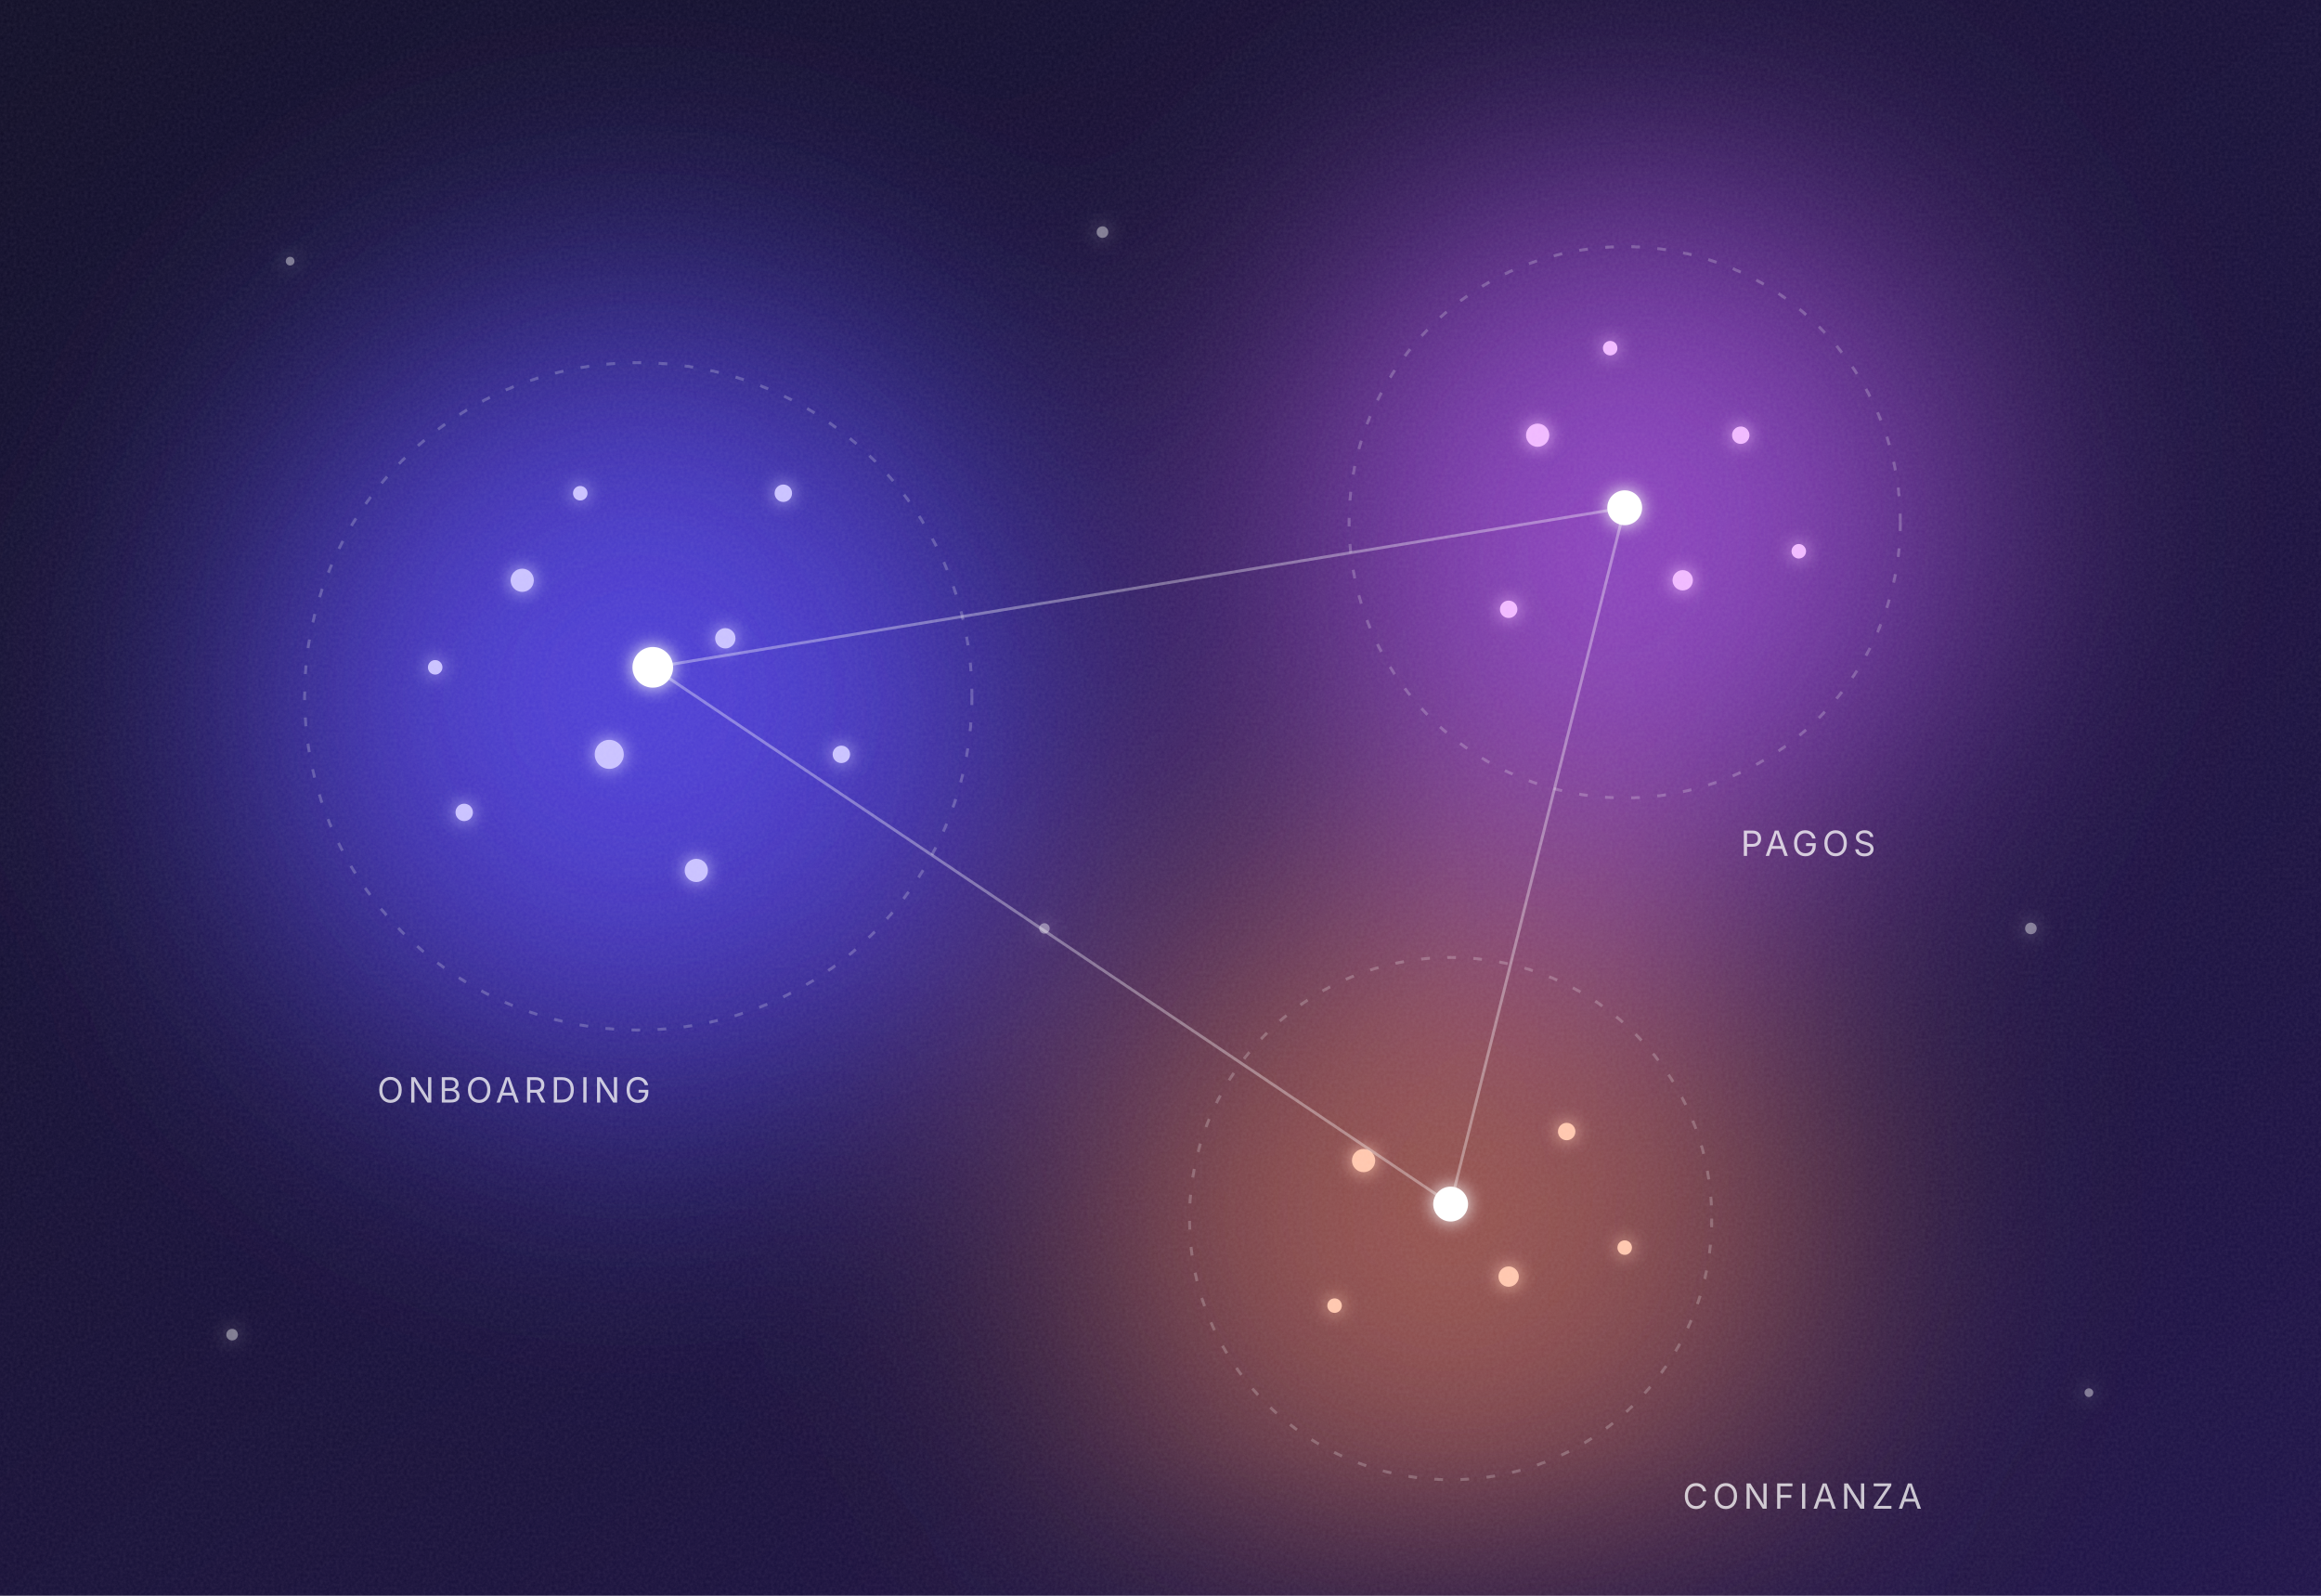
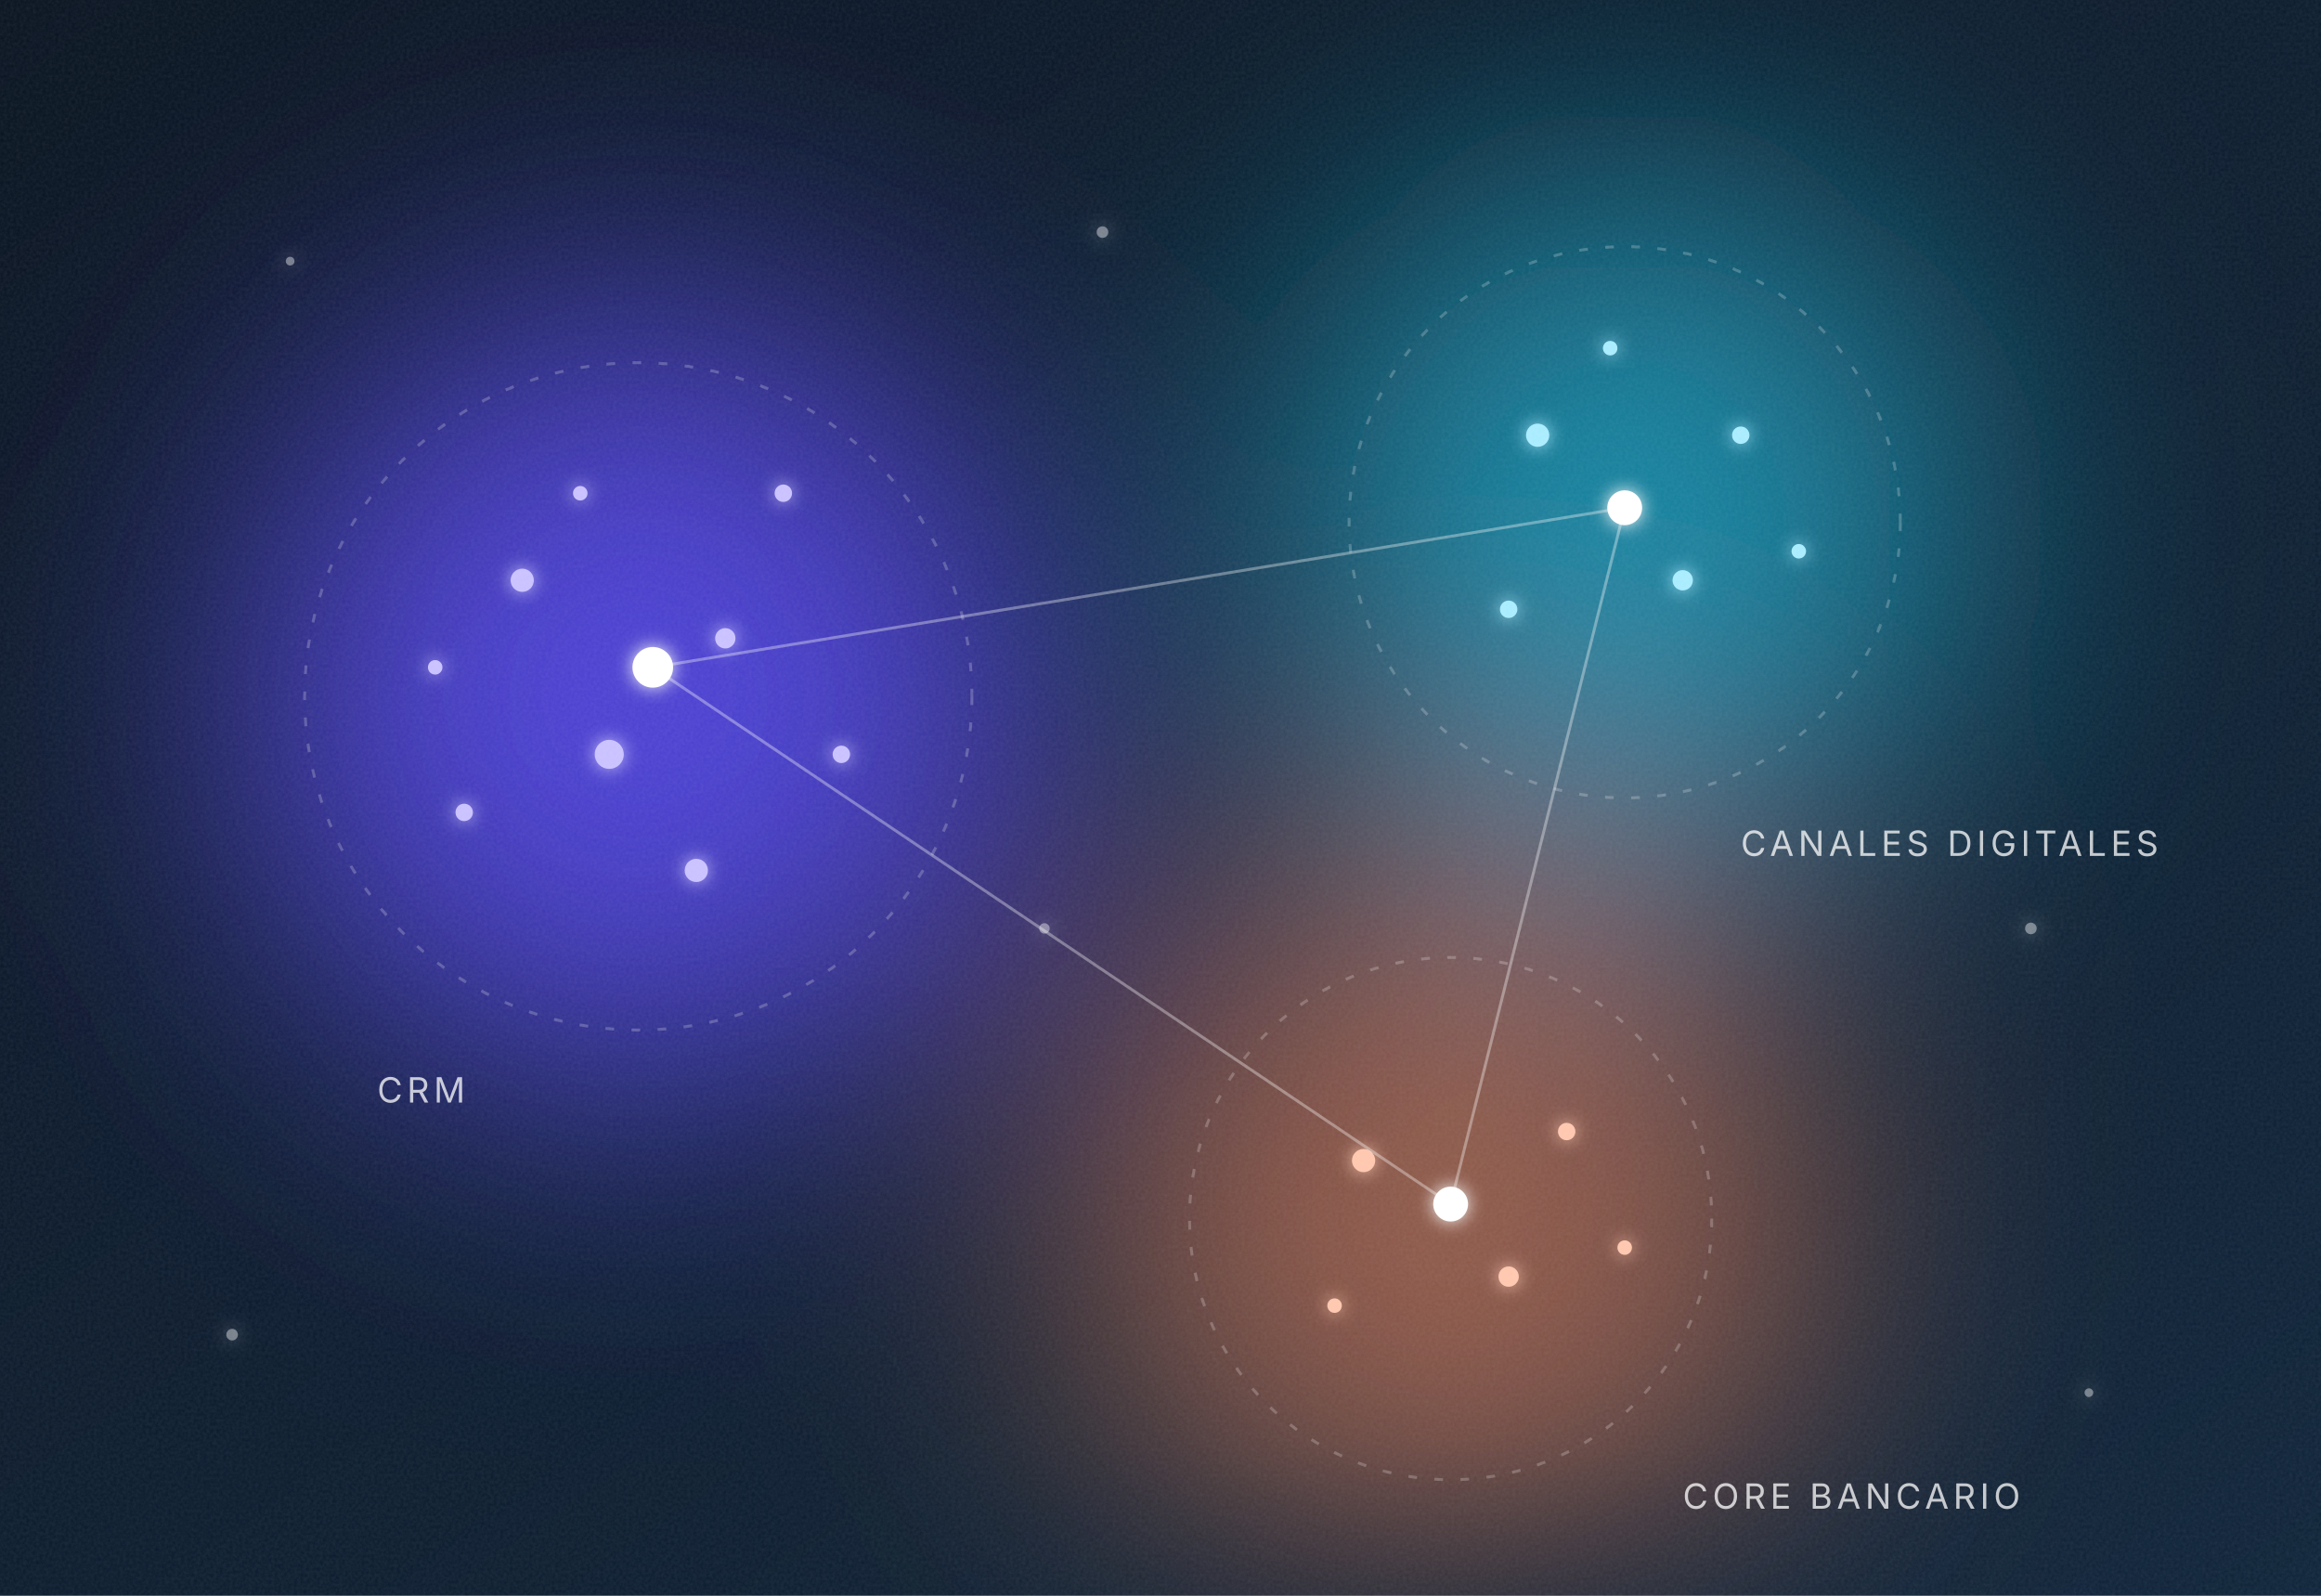
<svg xmlns="http://www.w3.org/2000/svg" viewBox="0 0 800 550" preserveAspectRatio="xMidYMid slice">
  <defs>
    <linearGradient id="bg" x1="0" y1="0" x2="1" y2="1">
-       <stop offset="0" stop-color="#0f0c26" />
-       <stop offset="1" stop-color="#1d1147" />
+       <stop offset="0" stop-color="#07121f" />
+       <stop offset="1" stop-color="#0d2238" />
    </linearGradient>
    <filter id="blur" x="-50%" y="-50%" width="200%" height="200%">
      <feGaussianBlur stdDeviation="55" />
    </filter>
    <filter id="glow" x="-100%" y="-100%" width="300%" height="300%">
      <feGaussianBlur stdDeviation="3" result="b" />
      <feMerge>
        <feMergeNode in="b" />
        <feMergeNode in="SourceGraphic" />
      </feMerge>
    </filter>
    <filter id="grain">
      <feTurbulence type="fractalNoise" baseFrequency=".9" numOctaves="3" stitchTiles="stitch" />
      <feColorMatrix values="0 0 0 0 1  0 0 0 0 1  0 0 0 0 1  0 0 0 .08 0" />
    </filter>
  </defs>
  <rect width="800" height="550" fill="url(#bg)" />
  <g filter="url(#blur)">
    <circle cx="220" cy="240" r="140" fill="#5b4bff" opacity=".8" />
-     <circle cx="560" cy="180" r="120" fill="#c25bff" opacity=".7" />
+     <circle cx="560" cy="180" r="120" fill="#1fb6d9" opacity=".7" />
    <circle cx="500" cy="420" r="130" fill="#ff8a5b" opacity=".55" />
  </g>
  <g fill="none" stroke="#ffffff" stroke-opacity=".22" stroke-dasharray="3 6">
    <circle cx="220" cy="240" r="115" />
    <circle cx="560" cy="180" r="95" />
    <circle cx="500" cy="420" r="90" />
  </g>
  <g filter="url(#glow)">
    <g fill="#c9c1ff">
      <circle cx="180" cy="200" r="4" />
      <circle cx="210" cy="260" r="5" />
      <circle cx="250" cy="220" r="3.5" />
      <circle cx="160" cy="280" r="3" />
      <circle cx="240" cy="300" r="4" />
      <circle cx="270" cy="170" r="3" />
      <circle cx="200" cy="170" r="2.5" />
      <circle cx="290" cy="260" r="3" />
      <circle cx="150" cy="230" r="2.5" />
      <circle cx="225" cy="230" r="7" fill="#ffffff" />
    </g>
-     <g fill="#f0b8ff">
+     <g fill="#a8ecff">
      <circle cx="530" cy="150" r="4" />
      <circle cx="580" cy="200" r="3.5" />
      <circle cx="600" cy="150" r="3" />
      <circle cx="520" cy="210" r="3" />
      <circle cx="620" cy="190" r="2.5" />
      <circle cx="555" cy="120" r="2.5" />
      <circle cx="560" cy="175" r="6" fill="#ffffff" />
    </g>
    <g fill="#ffc6ad">
      <circle cx="470" cy="400" r="4" />
      <circle cx="520" cy="440" r="3.5" />
      <circle cx="540" cy="390" r="3" />
      <circle cx="460" cy="450" r="2.5" />
      <circle cx="560" cy="430" r="2.5" />
      <circle cx="500" cy="415" r="6" fill="#ffffff" />
    </g>
    <g fill="#ffffff" opacity=".4">
      <circle cx="80" cy="460" r="2" />
      <circle cx="700" cy="320" r="2" />
      <circle cx="380" cy="80" r="2" />
      <circle cx="720" cy="480" r="1.5" />
      <circle cx="360" cy="320" r="1.8" />
      <circle cx="100" cy="90" r="1.5" />
    </g>
  </g>
  <g stroke="#ffffff" stroke-opacity=".35" stroke-width="1">
    <line x1="225" y1="230" x2="560" y2="175" />
    <line x1="560" y1="175" x2="500" y2="415" />
    <line x1="500" y1="415" x2="225" y2="230" />
  </g>
  <g font-family="Inter, sans-serif" font-size="12" fill="#ffffff" fill-opacity=".75" letter-spacing="1.5">
-     <text x="130" y="380">ONBOARDING</text>
-     <text x="600" y="295">PAGOS</text>
-     <text x="580" y="520">CONFIANZA</text>
+     <text x="130" y="380">CRM</text>
+     <text x="600" y="295">CANALES DIGITALES</text>
+     <text x="580" y="520">CORE BANCARIO</text>
  </g>
  <rect width="800" height="550" filter="url(#grain)" />
</svg>
